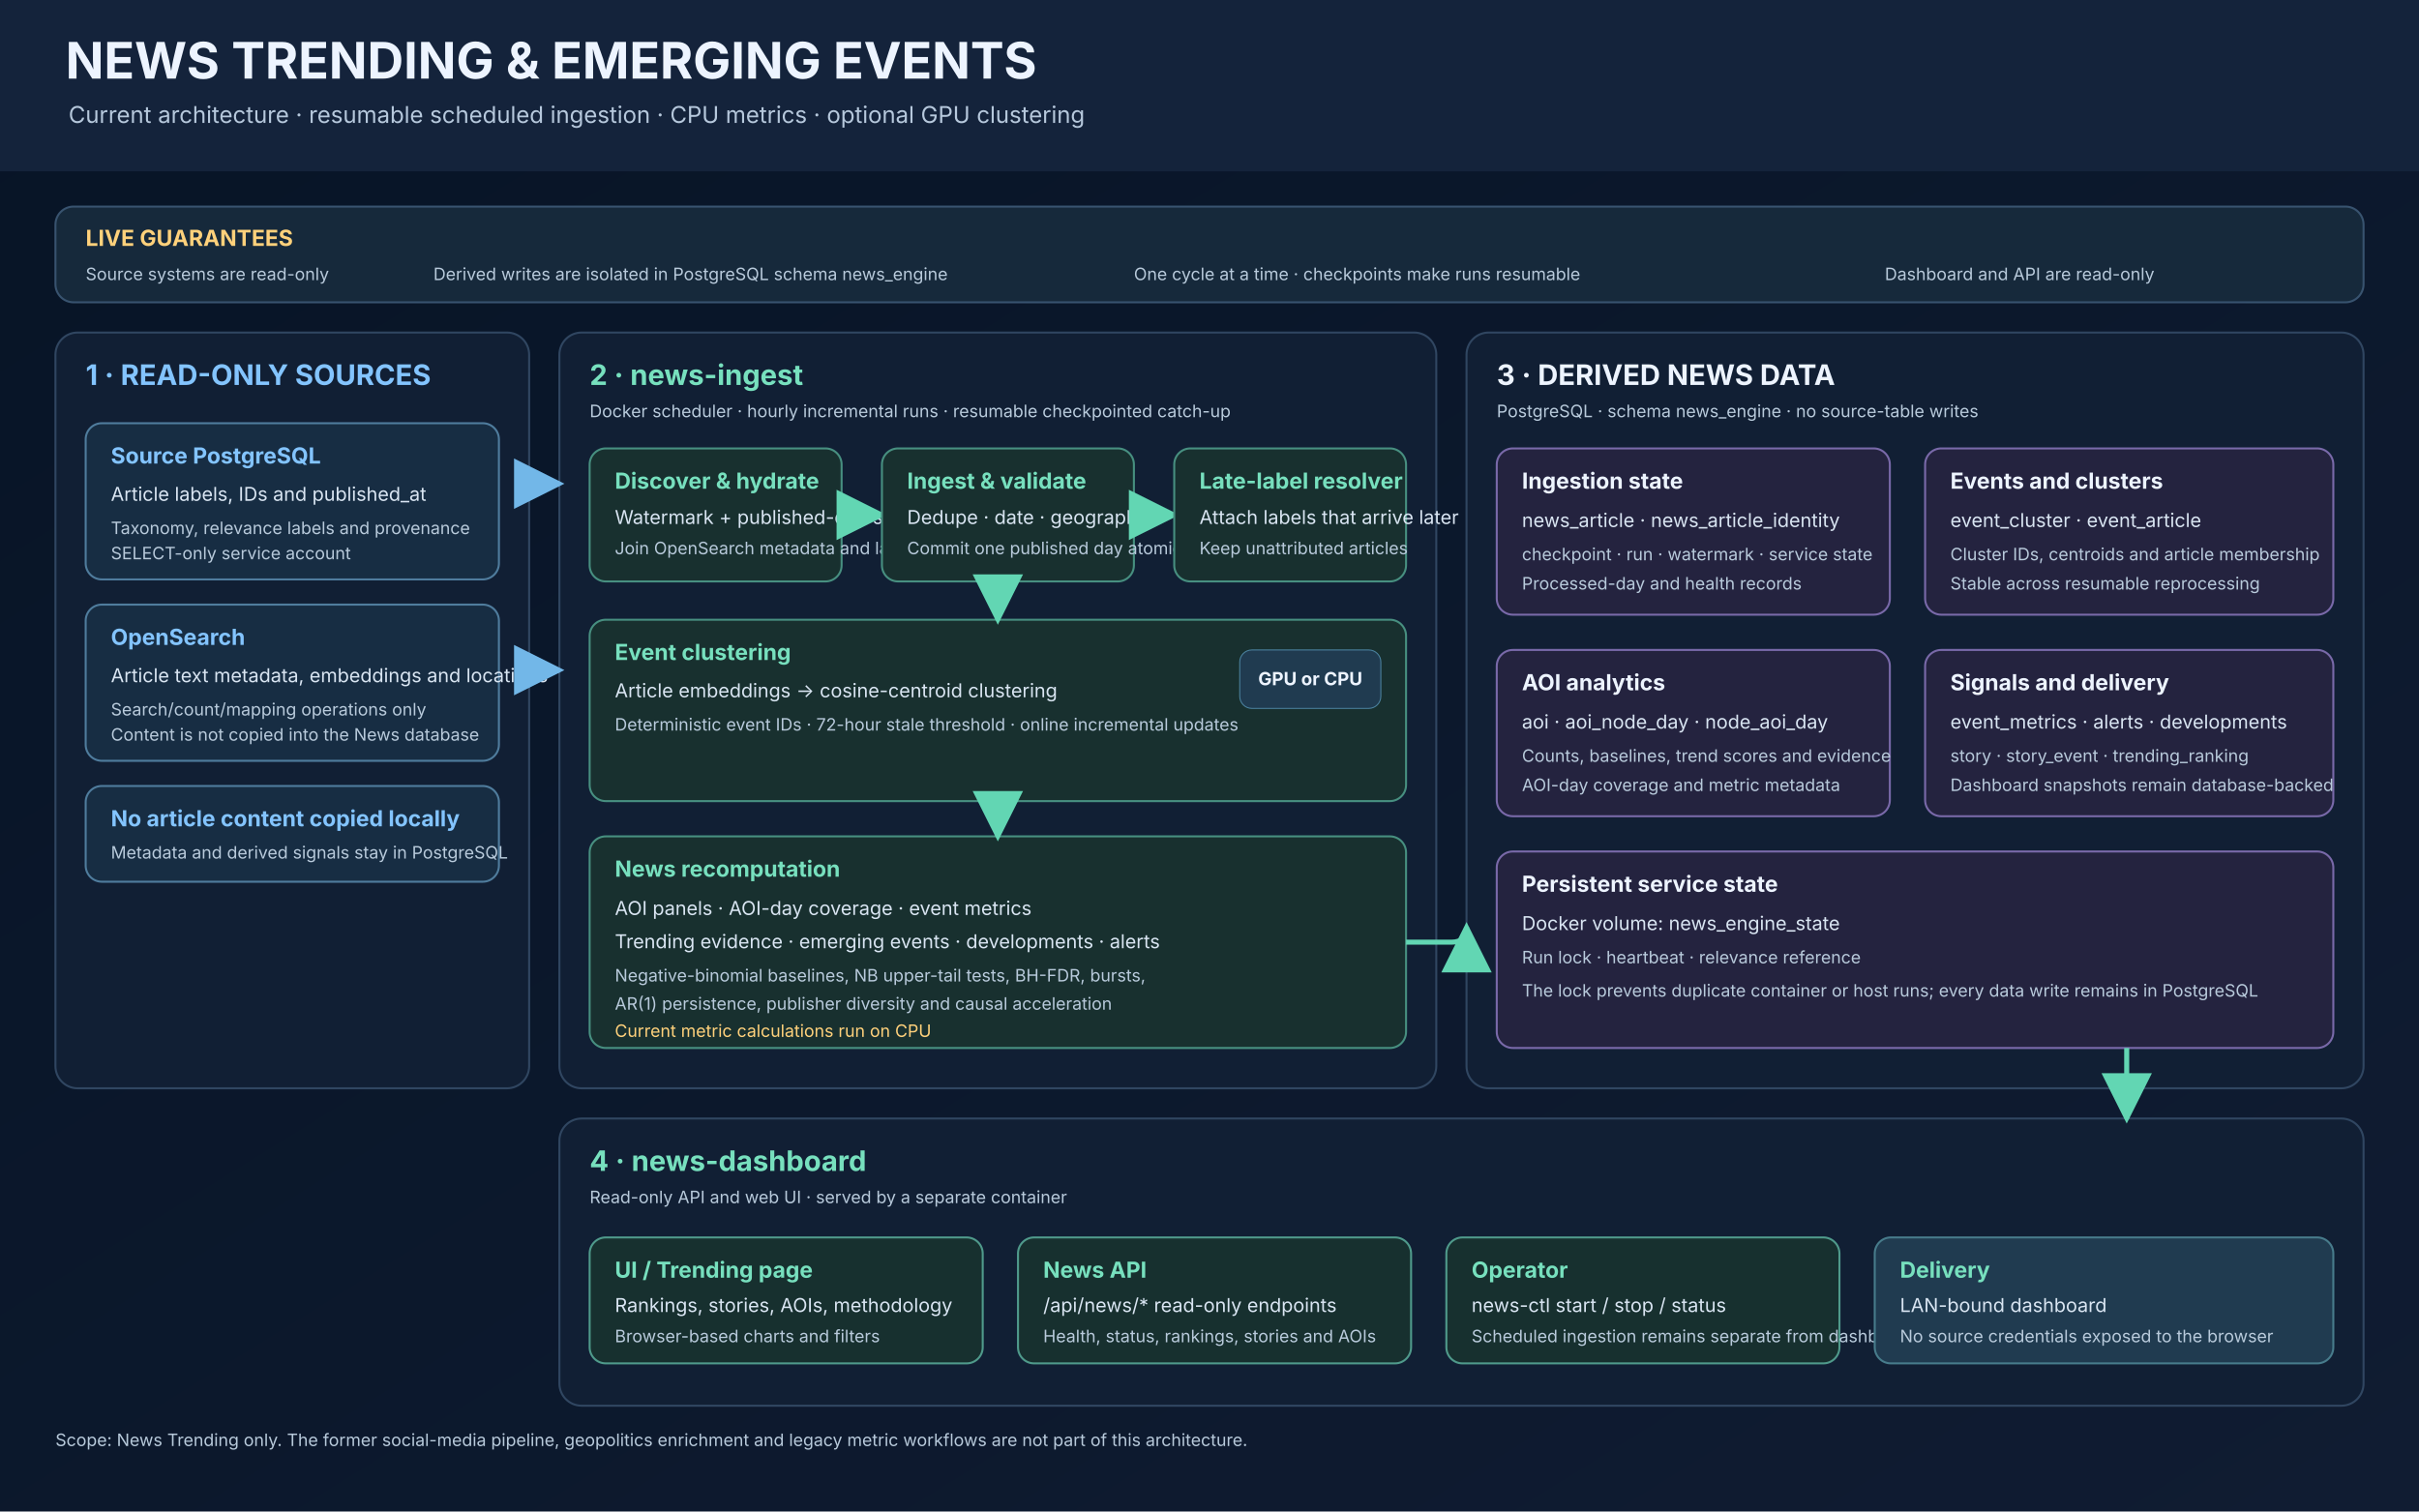
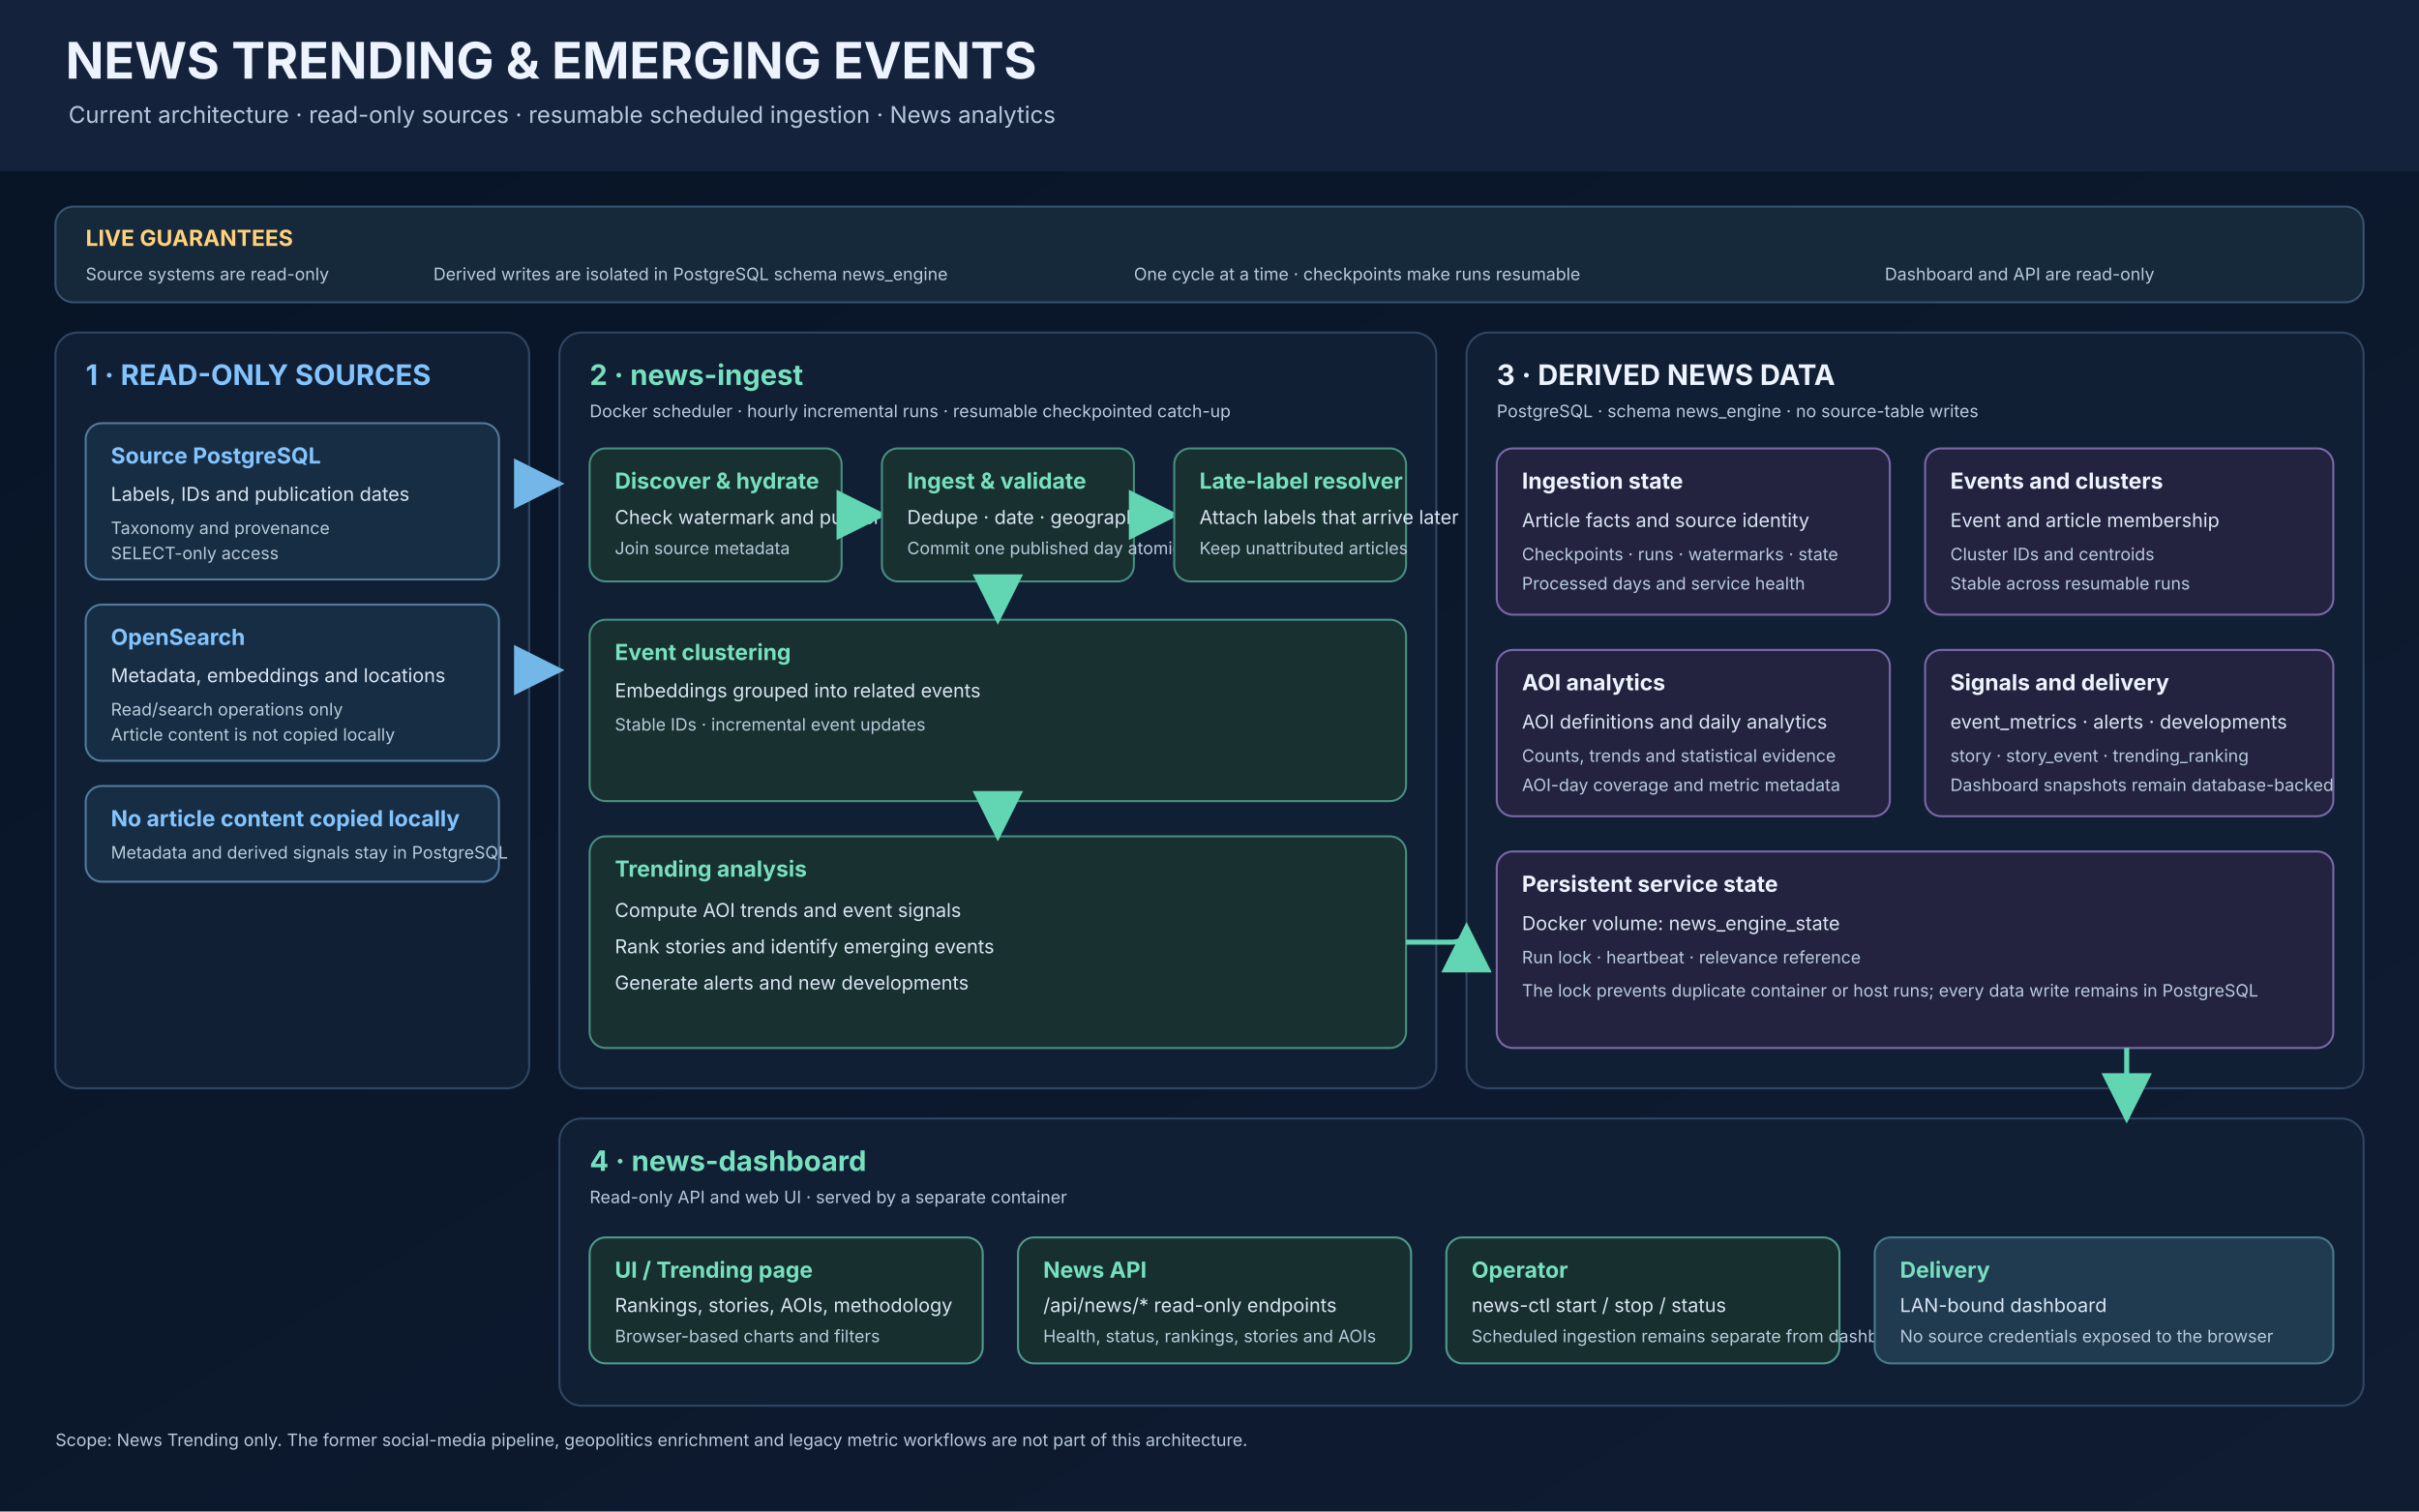
<svg xmlns="http://www.w3.org/2000/svg" width="2400" height="1500" viewBox="0 0 2400 1500">
  <defs>
    <linearGradient id="bg" x1="0" y1="0" x2="1" y2="1">
      <stop offset="0" stop-color="#071426" />
      <stop offset="1" stop-color="#101c32" />
    </linearGradient>
    <marker id="arrow" markerWidth="12" markerHeight="12" refX="10" refY="6" orient="auto">
      <path d="M1,1 L11,6 L1,11 Z" fill="#72b7e8" />
    </marker>
    <marker id="arrowGreen" markerWidth="12" markerHeight="12" refX="10" refY="6" orient="auto">
      <path d="M1,1 L11,6 L1,11 Z" fill="#62d6b3" />
    </marker>
    <style>
      text { font-family: Inter, "Segoe UI", Arial, sans-serif; fill:#edf4ff; }
      .title { font-size:50px; font-weight:750; }
      .subtitle { font-size:23px; fill:#b6c8dc; }
      .section { font-size:28px; font-weight:750; }
      .label { font-size:22px; font-weight:700; }
      .body { font-size:19px; fill:#d9e5f2; }
      .small { font-size:17px; fill:#b8cadb; }
      .panel { fill:#111f34; stroke:#304661; stroke-width:2; }
      .card { fill:#172941; stroke:#3d5876; stroke-width:2; }
      .source { fill:#172d43; stroke:#4f7c9d; stroke-width:2; }
      .process { fill:#18302f; stroke:#478f80; stroke-width:2; }
      .store { fill:#24233f; stroke:#7969a9; stroke-width:2; }
      .output { fill:#17302f; stroke:#4f9a8b; stroke-width:2; }
      .line { fill:none; stroke:#72b7e8; stroke-width:5; marker-end:url(#arrow); }
      .lineGreen { fill:none; stroke:#62d6b3; stroke-width:5; marker-end:url(#arrowGreen); }
      .green { fill:#77e0be; }
      .blue { fill:#83c4ff; }
      .gold { fill:#ffd17b; }
    </style>
  </defs>
  <rect width="2400" height="1500" fill="url(#bg)" />
  <rect width="2400" height="170" fill="#14233b" />
  <text x="65" y="78" class="title">NEWS TRENDING &amp; EMERGING EVENTS</text>
-   <text x="68" y="122" class="subtitle">Current architecture · resumable scheduled ingestion · CPU metrics · optional GPU clustering</text>
+   <text x="68" y="122" class="subtitle">Current architecture · read-only sources · resumable scheduled ingestion · News analytics</text>
  <rect x="55" y="205" width="2290" height="95" rx="18" fill="#16293b" stroke="#38536f" stroke-width="2" />
  <text x="85" y="244" class="label gold">LIVE GUARANTEES</text>
  <text x="85" y="278" class="small">Source systems are read-only</text>
  <text x="430" y="278" class="small">Derived writes are isolated in PostgreSQL schema news_engine</text>
  <text x="1125" y="278" class="small">One cycle at a time · checkpoints make runs resumable</text>
  <text x="1870" y="278" class="small">Dashboard and API are read-only</text>
  <rect x="55" y="330" width="470" height="750" rx="22" class="panel" />
  <text x="85" y="382" class="section blue">1 · READ-ONLY SOURCES</text>
  <rect x="85" y="420" width="410" height="155" rx="16" class="source" />
  <text x="110" y="460" class="label blue">Source PostgreSQL</text>
-   <text x="110" y="497" class="body">Article labels, IDs and published_at</text>
-   <text x="110" y="530" class="small">Taxonomy, relevance labels and provenance</text>
-   <text x="110" y="555" class="small">SELECT-only service account</text>
+   <text x="110" y="497" class="body">Labels, IDs and publication dates</text>
+   <text x="110" y="530" class="small">Taxonomy and provenance</text>
+   <text x="110" y="555" class="small">SELECT-only access</text>
  <rect x="85" y="600" width="410" height="155" rx="16" class="source" />
  <text x="110" y="640" class="label blue">OpenSearch</text>
-   <text x="110" y="677" class="body">Article text metadata, embeddings and locations</text>
-   <text x="110" y="710" class="small">Search/count/mapping operations only</text>
-   <text x="110" y="735" class="small">Content is not copied into the News database</text>
+   <text x="110" y="677" class="body">Metadata, embeddings and locations</text>
+   <text x="110" y="710" class="small">Read/search operations only</text>
+   <text x="110" y="735" class="small">Article content is not copied locally</text>
  <rect x="85" y="780" width="410" height="95" rx="16" class="source" />
  <text x="110" y="820" class="label blue">No article content copied locally</text>
  <text x="110" y="852" class="small">Metadata and derived signals stay in PostgreSQL</text>
  <rect x="555" y="330" width="870" height="750" rx="22" class="panel" />
  <text x="585" y="382" class="section green">2 · news-ingest</text>
  <text x="585" y="414" class="small">Docker scheduler · hourly incremental runs · resumable checkpointed catch-up</text>
  <rect x="585" y="445" width="250" height="132" rx="16" class="process" />
  <text x="610" y="485" class="label green">Discover &amp; hydrate</text>
-   <text x="610" y="520" class="body">Watermark + published-day scan</text>
-   <text x="610" y="550" class="small">Join OpenSearch metadata and labels</text>
+   <text x="610" y="520" class="body">Check watermark and published days</text>
+   <text x="610" y="550" class="small">Join source metadata</text>
  <path d="M835 511 H875" class="lineGreen" />
  <rect x="875" y="445" width="250" height="132" rx="16" class="process" />
  <text x="900" y="485" class="label green">Ingest &amp; validate</text>
  <text x="900" y="520" class="body">Dedupe · date · geography</text>
  <text x="900" y="550" class="small">Commit one published day atomically</text>
  <path d="M1125 511 H1165" class="lineGreen" />
  <rect x="1165" y="445" width="230" height="132" rx="16" class="process" />
  <text x="1190" y="485" class="label green">Late-label resolver</text>
  <text x="1190" y="520" class="body">Attach labels that arrive later</text>
  <text x="1190" y="550" class="small">Keep unattributed articles</text>
  <rect x="585" y="615" width="810" height="180" rx="16" class="process" />
  <text x="610" y="655" class="label green">Event clustering</text>
-   <text x="610" y="692" class="body">Article embeddings → cosine-centroid clustering</text>
-   <text x="610" y="725" class="small">Deterministic event IDs · 72-hour stale threshold · online incremental updates</text>
-   <rect x="1230" y="645" width="140" height="58" rx="12" fill="#203b50" stroke="#4b829f" />
-   <text x="1300" y="680" font-size="18px" font-weight="700" text-anchor="middle">GPU or CPU</text>
+   <text x="610" y="692" class="body">Embeddings grouped into related events</text>
+   <text x="610" y="725" class="small">Stable IDs · incremental event updates</text>
  <rect x="585" y="830" width="810" height="210" rx="16" class="process" />
-   <text x="610" y="870" class="label green">News recomputation</text>
-   <text x="610" y="908" class="body">AOI panels · AOI-day coverage · event metrics</text>
-   <text x="610" y="941" class="body">Trending evidence · emerging events · developments · alerts</text>
-   <text x="610" y="974" class="small">Negative-binomial baselines, NB upper-tail tests, BH-FDR, bursts,</text>
-   <text x="610" y="1002" class="small">AR(1) persistence, publisher diversity and causal acceleration</text>
-   <text x="610" y="1029" class="small gold">Current metric calculations run on CPU</text>
+   <text x="610" y="870" class="label green">Trending analysis</text>
+   <text x="610" y="910" class="body">Compute AOI trends and event signals</text>
+   <text x="610" y="946" class="body">Rank stories and identify emerging events</text>
+   <text x="610" y="982" class="body">Generate alerts and new developments</text>
  <path d="M990 577 V615" class="lineGreen" />
  <path d="M990 795 V830" class="lineGreen" />
  <rect x="1455" y="330" width="890" height="750" rx="22" class="panel" />
  <text x="1485" y="382" class="section">3 · DERIVED NEWS DATA</text>
  <text x="1485" y="414" class="small">PostgreSQL · schema news_engine · no source-table writes</text>
  <rect x="1485" y="445" width="390" height="165" rx="16" class="store" />
  <text x="1510" y="485" class="label">Ingestion state</text>
-   <text x="1510" y="523" class="body">news_article · news_article_identity</text>
-   <text x="1510" y="556" class="small">checkpoint · run · watermark · service state</text>
-   <text x="1510" y="585" class="small">Processed-day and health records</text>
+   <text x="1510" y="523" class="body">Article facts and source identity</text>
+   <text x="1510" y="556" class="small">Checkpoints · runs · watermarks · state</text>
+   <text x="1510" y="585" class="small">Processed days and service health</text>
  <rect x="1910" y="445" width="405" height="165" rx="16" class="store" />
  <text x="1935" y="485" class="label">Events and clusters</text>
-   <text x="1935" y="523" class="body">event_cluster · event_article</text>
-   <text x="1935" y="556" class="small">Cluster IDs, centroids and article membership</text>
-   <text x="1935" y="585" class="small">Stable across resumable reprocessing</text>
+   <text x="1935" y="523" class="body">Event and article membership</text>
+   <text x="1935" y="556" class="small">Cluster IDs and centroids</text>
+   <text x="1935" y="585" class="small">Stable across resumable runs</text>
  <rect x="1485" y="645" width="390" height="165" rx="16" class="store" />
  <text x="1510" y="685" class="label">AOI analytics</text>
-   <text x="1510" y="723" class="body">aoi · aoi_node_day · node_aoi_day</text>
-   <text x="1510" y="756" class="small">Counts, baselines, trend scores and evidence</text>
+   <text x="1510" y="723" class="body">AOI definitions and daily analytics</text>
+   <text x="1510" y="756" class="small">Counts, trends and statistical evidence</text>
  <text x="1510" y="785" class="small">AOI-day coverage and metric metadata</text>
  <rect x="1910" y="645" width="405" height="165" rx="16" class="store" />
  <text x="1935" y="685" class="label">Signals and delivery</text>
  <text x="1935" y="723" class="body">event_metrics · alerts · developments</text>
  <text x="1935" y="756" class="small">story · story_event · trending_ranking</text>
  <text x="1935" y="785" class="small">Dashboard snapshots remain database-backed</text>
  <rect x="1485" y="845" width="830" height="195" rx="16" class="store" />
  <text x="1510" y="885" class="label">Persistent service state</text>
  <text x="1510" y="923" class="body">Docker volume: news_engine_state</text>
  <text x="1510" y="956" class="small">Run lock · heartbeat · relevance reference</text>
  <text x="1510" y="989" class="small">The lock prevents duplicate container or host runs; every data write remains in PostgreSQL</text>
  <path d="M1395 935 H1440 Q1455 935 1455 920" class="lineGreen" />
  <rect x="555" y="1110" width="1790" height="285" rx="22" class="panel" />
  <text x="585" y="1162" class="section green">4 · news-dashboard</text>
  <text x="585" y="1194" class="small">Read-only API and web UI · served by a separate container</text>
  <rect x="585" y="1228" width="390" height="125" rx="16" class="output" />
  <text x="610" y="1268" class="label green">UI / Trending page</text>
  <text x="610" y="1302" class="body">Rankings, stories, AOIs, methodology</text>
  <text x="610" y="1332" class="small">Browser-based charts and filters</text>
  <rect x="1010" y="1228" width="390" height="125" rx="16" class="output" />
  <text x="1035" y="1268" class="label green">News API</text>
  <text x="1035" y="1302" class="body">/api/news/* read-only endpoints</text>
  <text x="1035" y="1332" class="small">Health, status, rankings, stories and AOIs</text>
  <rect x="1435" y="1228" width="390" height="125" rx="16" class="output" />
  <text x="1460" y="1268" class="label green">Operator</text>
  <text x="1460" y="1302" class="body">news-ctl start / stop / status</text>
  <text x="1460" y="1332" class="small">Scheduled ingestion remains separate from dashboard</text>
  <rect x="1860" y="1228" width="455" height="125" rx="16" fill="#203b50" stroke="#477b8b" stroke-width="2" />
  <text x="1885" y="1268" class="label green">Delivery</text>
  <text x="1885" y="1302" class="body">LAN-bound dashboard</text>
  <text x="1885" y="1332" class="small">No source credentials exposed to the browser</text>
  <path d="M525 480 H555" class="line" />
  <path d="M525 665 H555" class="line" />
  <path d="M2110 1040 V1110" class="lineGreen" />
  <text x="55" y="1435" class="small">Scope: News Trending only. The former social-media pipeline, geopolitics enrichment and legacy metric workflows are not part of this architecture.</text>
</svg>
